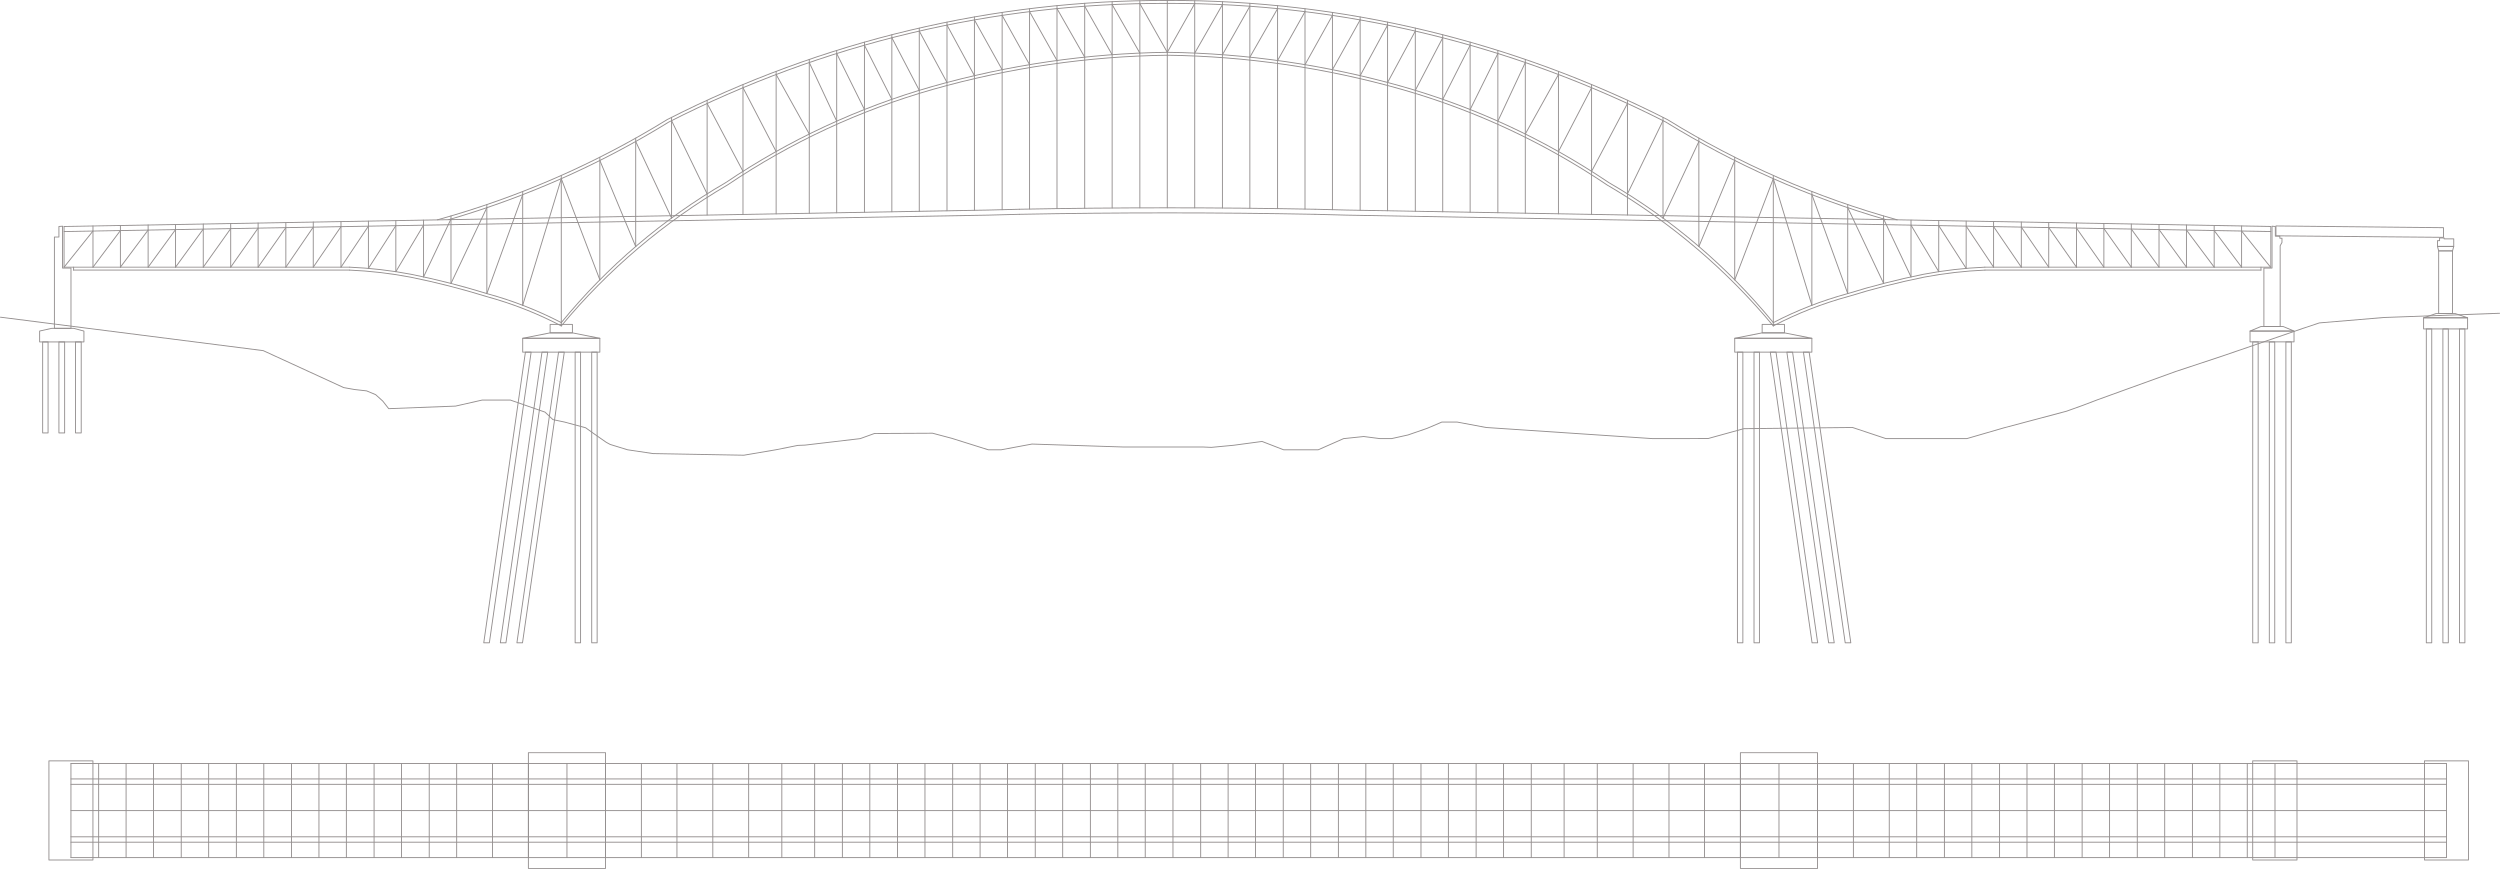
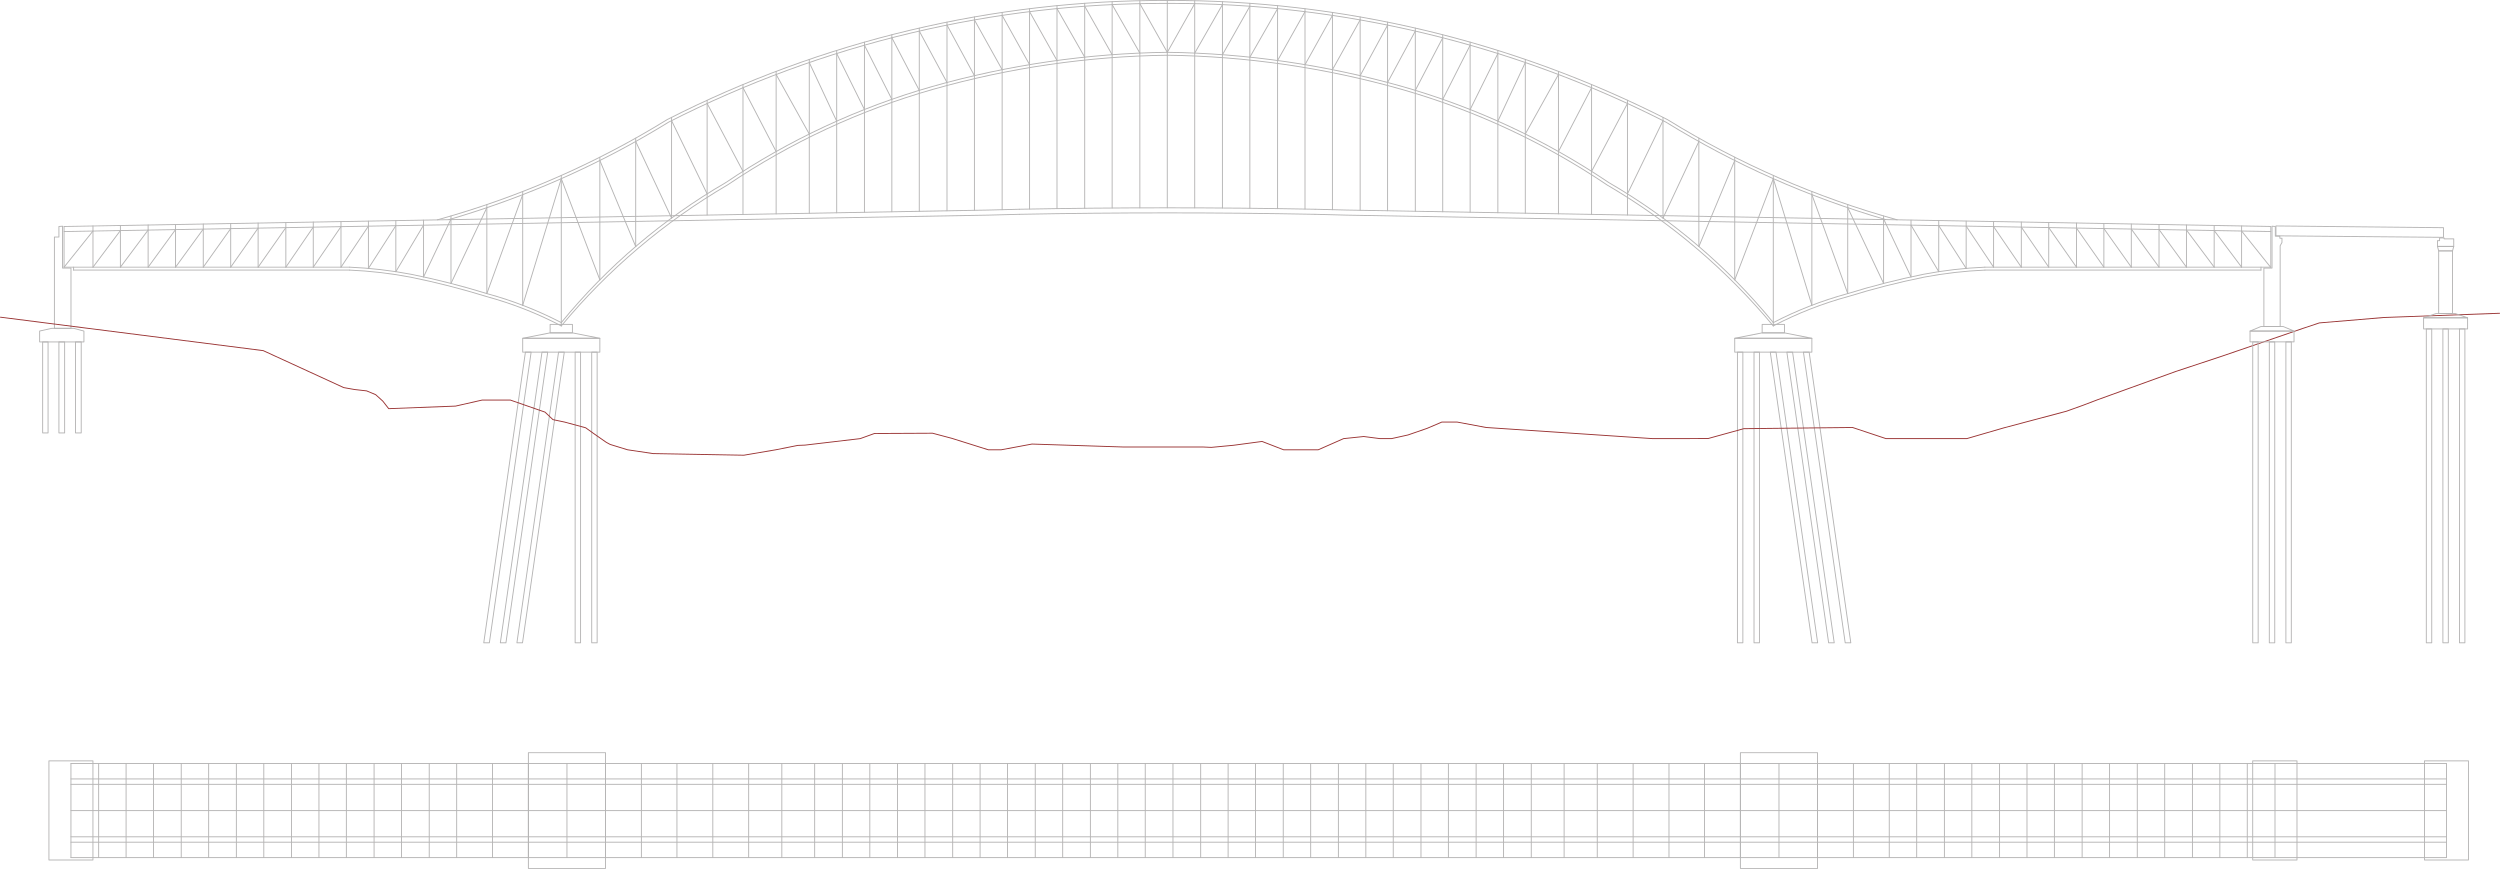
<svg xmlns="http://www.w3.org/2000/svg" version="1.1" id="_x30_" x="0px" y="0px" viewBox="0 0 1920.71 667.55" style="enable-background:new 0 0 1920.71 667.55;" xml:space="preserve">
  <style type="text/css">
- 	.st0{fill:none;stroke:#948F8F;stroke-width:0.709;stroke-linecap:round;stroke-linejoin:round;stroke-miterlimit:10;}
+ 	.st0{fill:none;stroke:#B5B4B4;stroke-width:0.709;stroke-linecap:round;stroke-linejoin:round;stroke-miterlimit:10;}
+ 	.st1{fill:none;stroke:#993333;stroke-width:0.709;stroke-linecap:round;stroke-linejoin:round;stroke-miterlimit:10;}
</style>
  <g id="LINE">
    <line class="st0" x1="49.21" y1="205.26" x2="268.65" y2="205.26" />
  </g>
  <g id="LINE_00000132080446602051834260000012560467980372593819_">
    <line class="st0" x1="56.54" y1="207.51" x2="268.65" y2="207.51" />
  </g>
  <g id="LINE_00000163761684196023570250000016931346347257166757_">
    <line class="st0" x1="1524.96" y1="205.26" x2="1744.63" y2="205.26" />
  </g>
  <g id="LINE_00000072244497580869927570000005708052490611904432_">
    <line class="st0" x1="49.21" y1="205.26" x2="49.21" y2="174" />
  </g>
  <g id="LINE_00000136407064645906527590000006046203080211414402_">
    <line class="st0" x1="1744.63" y1="205.26" x2="1744.63" y2="174" />
  </g>
  <g id="LWPOLYLINE">
    <path class="st0" d="M49.21,174l709.82-12.61c8.08-0.14,16.16-0.35,24.24-0.63" />
  </g>
  <g id="LWPOLYLINE_00000083780868509259170150000011042519783271753868_">
    <path class="st0" d="M49.27,177.89l709.82-12.61c8.1-0.14,16.2-0.36,24.3-0.64" />
  </g>
  <g id="LWPOLYLINE_00000101089080903656013900000015384563779225496744_">
    <path class="st0" d="M1744.63,174l-710.05-12.62c-8.08-0.14-16.16-0.35-24.24-0.63" />
  </g>
  <g id="LWPOLYLINE_00000114774268701776377280000016506625850318124426_">
    <path class="st0" d="M1744.63,177.9l-710.12-12.62c-8.1-0.14-16.21-0.36-24.3-0.64" />
  </g>
  <g id="ARC">
    <path class="st0" d="M1010.34,160.76c-75.68-1.47-151.39-1.47-227.07,0" />
  </g>
  <g id="ARC_00000172426551081961941290000003155066497726692493_">
    <path class="st0" d="M1010.27,164.65c-75.63-1.47-151.29-1.47-226.92,0" />
  </g>
  <g id="LWPOLYLINE_00000078024947759266705600000009322510254070836615_">
    <path class="st0" d="M336.03,168.89c62.22-17.2,121.68-43.14,176.61-77.05C631.61,31.26,763.3-0.1,896.8,0.36" />
  </g>
  <g id="LWPOLYLINE_00000026854710589793774810000004343535187198123673_">
    <path class="st0" d="M344.8,168.75c59.44-17.23,116.27-42.44,168.95-74.94C632.37,33.41,763.68,2.15,896.8,2.61" />
  </g>
  <g id="LWPOLYLINE_00000159452161486400431270000007988678156617205395_">
    <path class="st0" d="M1457.58,168.89c-62.22-17.2-121.68-43.14-176.61-77.05C1162,31.26,1030.31-0.1,896.8,0.36" />
  </g>
  <g id="LWPOLYLINE_00000044174387236130164550000011957640833581761668_">
    <path class="st0" d="M1448.81,168.75c-59.44-17.23-116.27-42.44-168.95-74.94c-118.63-60.4-249.94-91.66-383.05-91.2" />
  </g>
  <g id="LWPOLYLINE_00000127758839713409140340000018085175616488713386_">
    <path class="st0" d="M268.65,205.26c15.83,0.68,31.59,2.5,47.15,5.46c19.73,3.98,39.24,8.95,58.47,14.91   c19.72,5.36,38.82,12.81,56.95,22.23" />
  </g>
  <g id="LWPOLYLINE_00000115483680659232751700000001117044246644750238_">
    <path class="st0" d="M268.6,207.51c15.7,0.68,31.33,2.49,46.76,5.42c19.66,3.96,39.11,8.92,58.27,14.86   c19.96,5.42,39.27,13,57.58,22.6" />
  </g>
  <g id="LWPOLYLINE_00000049212232729884281240000013571355945160018056_">
    <path class="st0" d="M431.22,247.86c35.34-43.16,78.16-79.61,126.41-107.61c48.61-32.79,102.1-57.68,158.48-73.75   c58.81-16.68,119.57-25.52,180.69-26.31" />
  </g>
  <g id="LWPOLYLINE_00000034781972085568380600000014033178329120404157_">
    <path class="st0" d="M431.22,250.4c35.92-43.23,79.1-79.85,127.61-108.24c48.43-32.68,101.72-57.49,157.9-73.5   c58.62-16.62,119.18-25.44,180.11-26.23" />
  </g>
  <g id="LWPOLYLINE_00000068649953375845265260000012168405862103857084_">
    <path class="st0" d="M1362.39,247.86c-35.34-43.16-78.16-79.61-126.41-107.61c-48.61-32.79-102.1-57.68-158.48-73.75   c-58.81-16.68-119.57-25.52-180.69-26.31" />
  </g>
  <g id="LWPOLYLINE_00000175319458159464680820000015918479368099170473_">
    <path class="st0" d="M1362.39,250.4c-35.92-43.22-79.1-79.85-127.61-108.24c-48.43-32.68-101.72-57.49-157.9-73.5   c-58.62-16.62-119.18-25.44-180.11-26.23" />
  </g>
  <g id="LINE_00000043431523464111261440000016583597067364126129_">
    <line class="st0" x1="54.5" y1="586.63" x2="54.5" y2="658.87" />
  </g>
  <g id="LINE_00000023982201522214440460000011267423374792362131_">
    <line class="st0" x1="75.79" y1="586.63" x2="75.79" y2="658.87" />
  </g>
  <g id="LINE_00000160885298879804085270000010883246919925561512_">
    <line class="st0" x1="96.87" y1="586.63" x2="96.87" y2="658.87" />
  </g>
  <g id="LINE_00000058581238909757861390000007339016301645615006_">
    <line class="st0" x1="117.93" y1="586.63" x2="117.93" y2="658.87" />
  </g>
  <g id="LINE_00000151535182856624567820000000687702567642546324_">
    <line class="st0" x1="139.24" y1="586.63" x2="139.24" y2="658.87" />
  </g>
  <g id="LINE_00000158736858703983673310000017163501856535875463_">
    <line class="st0" x1="160.3" y1="586.63" x2="160.3" y2="658.87" />
  </g>
  <g id="LINE_00000127744104003324146130000001052841277852562316_">
    <line class="st0" x1="181.6" y1="586.63" x2="181.6" y2="658.87" />
  </g>
  <g id="LINE_00000118388431613765249560000005152312083009968815_">
    <line class="st0" x1="202.67" y1="586.63" x2="202.67" y2="658.87" />
  </g>
  <g id="LINE_00000093172865680112848590000016357311599582852537_">
    <line class="st0" x1="223.97" y1="586.63" x2="223.97" y2="658.87" />
  </g>
  <g id="LINE_00000034085734073542615790000002334193023146887830_">
    <line class="st0" x1="245.04" y1="586.63" x2="245.04" y2="658.87" />
  </g>
  <g id="LINE_00000018934401132560986200000010332983943945752194_">
    <line class="st0" x1="266.11" y1="586.63" x2="266.11" y2="658.87" />
  </g>
  <g id="LINE_00000011716365694958040470000018284166441818142360_">
    <line class="st0" x1="287.4" y1="586.63" x2="287.4" y2="658.87" />
  </g>
  <g id="LINE_00000174596696544511150630000010341983276160147081_">
    <line class="st0" x1="308.47" y1="586.63" x2="308.47" y2="658.87" />
  </g>
  <g id="LINE_00000111156211783473219420000006148991357142096039_">
    <line class="st0" x1="329.77" y1="586.63" x2="329.77" y2="658.87" />
  </g>
  <g id="LINE_00000079459144289838417630000010560391074201001382_">
    <line class="st0" x1="350.85" y1="586.63" x2="350.85" y2="658.87" />
  </g>
  <g id="LINE_00000073703770090756174830000017792476796753019313_">
    <line class="st0" x1="378.39" y1="586.63" x2="378.39" y2="658.87" />
  </g>
  <g id="LINE_00000103986332403767076810000009176848508875541385_">
    <line class="st0" x1="405.95" y1="586.63" x2="405.95" y2="658.87" />
  </g>
  <g id="LINE_00000128480801494135720890000018111332790487272887_">
    <line class="st0" x1="435.58" y1="586.63" x2="435.58" y2="658.87" />
  </g>
  <g id="LINE_00000072987533222679460430000005922804230119780788_">
    <line class="st0" x1="465.21" y1="586.63" x2="465.21" y2="658.87" />
  </g>
  <g id="LINE_00000036972622261917709430000015011359019708780957_">
    <line class="st0" x1="492.77" y1="586.63" x2="492.77" y2="658.87" />
  </g>
  <g id="LINE_00000041287885273401897010000001116916449699213184_">
    <line class="st0" x1="520.08" y1="586.63" x2="520.08" y2="658.87" />
  </g>
  <g id="LINE_00000004522330006222755570000015500301311855567779_">
    <line class="st0" x1="547.64" y1="586.63" x2="547.64" y2="658.87" />
  </g>
  <g id="LINE_00000166676568181017600530000004751588483672714395_">
    <line class="st0" x1="575.18" y1="586.63" x2="575.18" y2="658.87" />
  </g>
  <g id="LINE_00000151520383171910371800000011449572284286776225_">
    <line class="st0" x1="600.66" y1="586.63" x2="600.66" y2="658.87" />
  </g>
  <g id="LINE_00000009569196788107362700000009408359629664921531_">
    <line class="st0" x1="625.89" y1="586.63" x2="625.89" y2="658.87" />
  </g>
  <g id="LINE_00000047765869614391099870000005656954981030804409_">
    <line class="st0" x1="647.19" y1="586.63" x2="647.19" y2="658.87" />
  </g>
  <g id="LINE_00000173879448024173097880000009509054947118610353_">
    <line class="st0" x1="668.26" y1="586.63" x2="668.26" y2="658.87" />
  </g>
  <g id="LINE_00000168832094895105541960000000841815228650659207_">
    <line class="st0" x1="689.56" y1="586.63" x2="689.56" y2="658.87" />
  </g>
  <g id="LINE_00000099638302240508683280000006089207655501182126_">
    <line class="st0" x1="710.63" y1="586.63" x2="710.63" y2="658.87" />
  </g>
  <g id="LINE_00000090289846159721943380000005331343243806370470_">
    <line class="st0" x1="731.93" y1="586.63" x2="731.93" y2="658.87" />
  </g>
  <g id="LINE_00000094597815387843073030000002790647139019885478_">
    <line class="st0" x1="752.99" y1="586.63" x2="752.99" y2="658.87" />
  </g>
  <g id="LINE_00000052079866860796325380000002382473187190886801_">
    <line class="st0" x1="774.06" y1="586.63" x2="774.06" y2="658.87" />
  </g>
  <g id="LINE_00000026159671055115450790000001606196346266960046_">
    <line class="st0" x1="795.37" y1="586.63" x2="795.37" y2="658.87" />
  </g>
  <g id="LINE_00000109728014530526910020000017093515794368583306_">
    <line class="st0" x1="816.44" y1="586.63" x2="816.44" y2="658.87" />
  </g>
  <g id="LINE_00000036958087123448572350000011514732910285939587_">
    <line class="st0" x1="837.73" y1="586.63" x2="837.73" y2="658.87" />
  </g>
  <g id="LINE_00000036962587348352146440000009160433358455119502_">
    <line class="st0" x1="858.8" y1="586.63" x2="858.8" y2="658.87" />
  </g>
  <g id="LINE_00000021114927694516035140000002399368989985413808_">
    <line class="st0" x1="879.87" y1="586.63" x2="879.87" y2="658.87" />
  </g>
  <g id="LINE_00000021111834815132736460000017258831970283114667_">
    <line class="st0" x1="901.17" y1="586.63" x2="901.17" y2="658.87" />
  </g>
  <g id="LINE_00000129179531032002790950000000190575089975786143_">
    <line class="st0" x1="54.5" y1="586.63" x2="1879.58" y2="586.63" />
  </g>
  <g id="LINE_00000150089320303617663160000011001375583826472850_">
    <line class="st0" x1="54.5" y1="598.44" x2="1879.58" y2="598.44" />
  </g>
  <g id="LINE_00000143596759146287248910000000635139679174790327_">
    <line class="st0" x1="54.5" y1="602.6" x2="1879.58" y2="602.6" />
  </g>
  <g id="LINE_00000029046312288636921510000017662500341202765245_">
    <line class="st0" x1="54.5" y1="622.75" x2="1879.58" y2="622.75" />
  </g>
  <g id="LINE_00000160893872873812030440000006661163281270198410_">
    <line class="st0" x1="54.5" y1="658.87" x2="1879.58" y2="658.87" />
  </g>
  <g id="LINE_00000152252042898421048790000006850769537790976949_">
    <line class="st0" x1="54.5" y1="647.06" x2="1879.58" y2="647.06" />
  </g>
  <g id="LINE_00000066477654675945837130000004180955367422370475_">
    <line class="st0" x1="54.5" y1="642.89" x2="1879.58" y2="642.89" />
  </g>
  <g id="LINE_00000091715949285214917330000010414626813815239314_">
    <line class="st0" x1="1747.84" y1="586.63" x2="1747.84" y2="658.87" />
  </g>
  <g id="LINE_00000065763845157262988640000017806062893381518228_">
    <line class="st0" x1="1726.54" y1="586.63" x2="1726.54" y2="658.87" />
  </g>
  <g id="LINE_00000175321852066323268280000005457273337391640504_">
    <line class="st0" x1="1705.47" y1="586.63" x2="1705.47" y2="658.87" />
  </g>
  <g id="LINE_00000062896019210477739520000011319198574419996326_">
    <line class="st0" x1="1684.41" y1="586.63" x2="1684.41" y2="658.87" />
  </g>
  <g id="LINE_00000155143125862639234490000017414868324922064296_">
    <line class="st0" x1="1663.1" y1="586.63" x2="1663.1" y2="658.87" />
  </g>
  <g id="LINE_00000101097828322073027660000017230304499656793222_">
    <line class="st0" x1="1642.04" y1="586.63" x2="1642.04" y2="658.87" />
  </g>
  <g id="LINE_00000147215851645125718430000000467119595975341957_">
    <line class="st0" x1="1620.74" y1="586.63" x2="1620.74" y2="658.87" />
  </g>
  <g id="LINE_00000101085447068917964410000010832333211491122072_">
    <line class="st0" x1="1599.67" y1="586.63" x2="1599.67" y2="658.87" />
  </g>
  <g id="LINE_00000127735644608085208660000008545714151143007156_">
    <line class="st0" x1="1578.37" y1="586.63" x2="1578.37" y2="658.87" />
  </g>
  <g id="LINE_00000065795697258013790980000006882208041930043267_">
    <line class="st0" x1="1557.3" y1="586.63" x2="1557.3" y2="658.87" />
  </g>
  <g id="LINE_00000034071314413643989600000004420842173888599211_">
    <line class="st0" x1="1536.23" y1="586.63" x2="1536.23" y2="658.87" />
  </g>
  <g id="LINE_00000059992393318923143590000013990519531320294569_">
    <line class="st0" x1="1514.93" y1="586.63" x2="1514.93" y2="658.87" />
  </g>
  <g id="LINE_00000029739988595553512510000006416549042613661846_">
    <line class="st0" x1="1493.86" y1="586.63" x2="1493.86" y2="658.87" />
  </g>
  <g id="LINE_00000117653877805649273530000011178418952365296263_">
    <line class="st0" x1="1472.56" y1="586.63" x2="1472.56" y2="658.87" />
  </g>
  <g id="LINE_00000143599238279714289990000000838173337922426507_">
    <line class="st0" x1="1451.49" y1="586.63" x2="1451.49" y2="658.87" />
  </g>
  <g id="LINE_00000088109906930260720870000005928420830837303688_">
    <line class="st0" x1="1423.94" y1="586.63" x2="1423.94" y2="658.87" />
  </g>
  <g id="LINE_00000078737684899620182960000016902469936410489531_">
    <line class="st0" x1="1396.39" y1="586.63" x2="1396.39" y2="658.87" />
  </g>
  <g id="LINE_00000142177846951155415340000001164840937691640763_">
    <line class="st0" x1="1366.76" y1="586.63" x2="1366.76" y2="658.87" />
  </g>
  <g id="LINE_00000092455302511216734950000006777195964293111437_">
    <line class="st0" x1="1337.12" y1="586.63" x2="1337.12" y2="658.87" />
  </g>
  <g id="LINE_00000031174397763911145010000018266841001631225277_">
    <line class="st0" x1="1309.57" y1="586.63" x2="1309.57" y2="658.87" />
  </g>
  <g id="LINE_00000018234309044589100780000005677231058146116008_">
    <line class="st0" x1="1282.25" y1="586.63" x2="1282.25" y2="658.87" />
  </g>
  <g id="LINE_00000081607758053986992030000008569301281762111135_">
    <line class="st0" x1="1254.7" y1="586.63" x2="1254.7" y2="658.87" />
  </g>
  <g id="LINE_00000036246521719991043970000008006596150245351063_">
    <line class="st0" x1="1227.15" y1="586.63" x2="1227.15" y2="658.87" />
  </g>
  <g id="LINE_00000073719260564807193350000000377688061380896407_">
    <line class="st0" x1="1201.68" y1="586.63" x2="1201.68" y2="658.87" />
  </g>
  <g id="LINE_00000021828220374430925660000001099900998836343955_">
    <line class="st0" x1="1176.45" y1="586.63" x2="1176.45" y2="658.87" />
  </g>
  <g id="LINE_00000026853303719361826130000009190471567062612400_">
    <line class="st0" x1="1155.15" y1="586.63" x2="1155.15" y2="658.87" />
  </g>
  <g id="LINE_00000124152495216577082650000004649031449921192077_">
    <line class="st0" x1="1134.08" y1="586.63" x2="1134.08" y2="658.87" />
  </g>
  <g id="LINE_00000017512174675746846910000012779471970669198510_">
    <line class="st0" x1="1112.78" y1="586.63" x2="1112.78" y2="658.87" />
  </g>
  <g id="LINE_00000041977827556650749990000013505348367842663835_">
    <line class="st0" x1="1091.71" y1="586.63" x2="1091.71" y2="658.87" />
  </g>
  <g id="LINE_00000060751770182699384060000015296742070375352499_">
    <line class="st0" x1="1070.41" y1="586.63" x2="1070.41" y2="658.87" />
  </g>
  <g id="LINE_00000121253350744019169620000001609236954245682847_">
    <line class="st0" x1="1049.35" y1="586.63" x2="1049.35" y2="658.87" />
  </g>
  <g id="LINE_00000029761908425401835740000008112892148518522274_">
    <line class="st0" x1="1028.27" y1="586.63" x2="1028.27" y2="658.87" />
  </g>
  <g id="LINE_00000047771264234140264080000006275809108152232870_">
    <line class="st0" x1="1006.97" y1="586.63" x2="1006.97" y2="658.87" />
  </g>
  <g id="LINE_00000083059122296345343790000000615339095047360701_">
    <line class="st0" x1="985.9" y1="586.63" x2="985.9" y2="658.87" />
  </g>
  <g id="LINE_00000021819960528343855220000002261557079270942862_">
    <line class="st0" x1="964.6" y1="586.63" x2="964.6" y2="658.87" />
  </g>
  <g id="LINE_00000082328104769571328350000005050640221940991923_">
    <line class="st0" x1="943.54" y1="586.63" x2="943.54" y2="658.87" />
  </g>
  <g id="LINE_00000168826507209726003890000002663927880753479562_">
    <line class="st0" x1="922.46" y1="586.63" x2="922.46" y2="658.87" />
  </g>
  <g id="LINE_00000049182230939302366670000000283018801784179847_">
    <line class="st0" x1="1879.58" y1="658.87" x2="1879.58" y2="586.63" />
  </g>
  <g id="LWPOLYLINE_00000144306279304040580130000005362806014300918171_">
    <path class="st0" d="M1524.96,205.26c-15.83,0.68-31.59,2.5-47.15,5.46c-19.73,3.98-39.24,8.95-58.47,14.91   c-19.72,5.36-38.82,12.81-56.95,22.23" />
  </g>
  <g id="LWPOLYLINE_00000183934678151500928710000012250106686970565524_">
    <path class="st0" d="M1525.01,207.51c-15.7,0.68-31.33,2.49-46.76,5.42c-19.66,3.96-39.11,8.92-58.27,14.86   c-19.96,5.42-39.27,13-57.58,22.6" />
  </g>
  <g id="LINE_00000090279614425724523300000008475969422265072303_">
    <line class="st0" x1="71.43" y1="173.61" x2="71.43" y2="205.26" />
  </g>
  <g id="LINE_00000034782753480346410820000002748403560771740035_">
    <line class="st0" x1="92.5" y1="173.23" x2="92.5" y2="205.26" />
  </g>
  <g id="LINE_00000181797643319568635570000009943277719884935561_">
    <line class="st0" x1="113.8" y1="172.85" x2="113.8" y2="205.26" />
  </g>
  <g id="LINE_00000108286487503607460340000001361426123623716004_">
    <line class="st0" x1="134.87" y1="172.48" x2="134.87" y2="205.26" />
  </g>
  <g id="LINE_00000022557104284288048150000000624888976679879820_">
    <line class="st0" x1="156.16" y1="172.1" x2="156.16" y2="205.26" />
  </g>
  <g id="LINE_00000155831977588429056360000010274724447178429857_">
    <line class="st0" x1="177.24" y1="171.73" x2="177.24" y2="205.26" />
  </g>
  <g id="LINE_00000143591313224486111140000015180589830331221635_">
    <line class="st0" x1="198.3" y1="171.35" x2="198.3" y2="205.26" />
  </g>
  <g id="LINE_00000048476768646150348520000000363629671213397657_">
    <line class="st0" x1="219.61" y1="170.97" x2="219.61" y2="205.26" />
  </g>
  <g id="LINE_00000098194427379487659900000004368657989506096777_">
    <line class="st0" x1="240.67" y1="170.6" x2="240.67" y2="205.26" />
  </g>
  <g id="LINE_00000052826779073525125640000017181505058753278103_">
    <line class="st0" x1="261.97" y1="170.22" x2="261.97" y2="205.26" />
  </g>
  <g id="LINE_00000087400445967776371670000015469535517711039639_">
    <line class="st0" x1="283.04" y1="169.85" x2="283.04" y2="206.2" />
  </g>
  <g id="LINE_00000054970576059891186370000003606561468597945219_">
    <line class="st0" x1="304.11" y1="169.47" x2="304.11" y2="208.72" />
  </g>
  <g id="LINE_00000066502099852948028970000000072377222576151681_">
    <line class="st0" x1="325.41" y1="169.09" x2="325.41" y2="212.75" />
  </g>
  <g id="LINE_00000109013560487863079310000015118950761995366795_">
    <line class="st0" x1="346.48" y1="165.91" x2="346.48" y2="217.76" />
  </g>
  <g id="LINE_00000075145870440660448500000008483517632460777899_">
    <line class="st0" x1="374.03" y1="157.18" x2="374.03" y2="225.56" />
  </g>
  <g id="LINE_00000181048956043714004640000001830871572641217457_">
    <line class="st0" x1="401.58" y1="147.14" x2="401.58" y2="234.54" />
  </g>
  <g id="LINE_00000056389392147075982120000000083748124619431313_">
    <line class="st0" x1="431.22" y1="134.8" x2="431.22" y2="250.4" />
  </g>
  <g id="LINE_00000018233587461168185320000009682251225717104781_">
    <line class="st0" x1="460.85" y1="120.78" x2="460.85" y2="214.99" />
  </g>
  <g id="LINE_00000172436525779926047300000009452139756240748207_">
    <line class="st0" x1="488.4" y1="106.13" x2="488.4" y2="189.38" />
  </g>
  <g id="LINE_00000065760073823713593260000012376408445241465226_">
    <line class="st0" x1="515.95" y1="90.17" x2="515.95" y2="167.52" />
  </g>
  <g id="LINE_00000103984361687348229110000002183382497621887386_">
    <line class="st0" x1="543.27" y1="77.02" x2="543.27" y2="165.22" />
  </g>
  <g id="LINE_00000177443761900894997450000008229269037324154248_">
    <line class="st0" x1="570.82" y1="64.96" x2="570.82" y2="164.73" />
  </g>
  <g id="LINE_00000001621934478427468380000016609521886821727906_">
    <line class="st0" x1="596.29" y1="54.83" x2="596.29" y2="164.28" />
  </g>
  <g id="LINE_00000014613616483853832160000004897940737683653563_">
    <line class="st0" x1="621.75" y1="45.65" x2="621.75" y2="163.83" />
  </g>
  <g id="LINE_00000129186683600771668080000010382312157512919486_">
    <line class="st0" x1="642.82" y1="38.75" x2="642.82" y2="163.45" />
  </g>
  <g id="LINE_00000063605395224779805410000002309375102907911042_">
    <line class="st0" x1="664.13" y1="32.38" x2="664.13" y2="163.07" />
  </g>
  <g id="LINE_00000158733643794918635370000007998839887569458340_">
    <line class="st0" x1="685.19" y1="26.69" x2="685.19" y2="162.7" />
  </g>
  <g id="LINE_00000084510148168441563290000004413510658510768312_">
    <line class="st0" x1="706.26" y1="21.58" x2="706.26" y2="162.33" />
  </g>
  <g id="LINE_00000124148525231077771570000005901226645351075973_">
    <line class="st0" x1="727.56" y1="16.98" x2="727.56" y2="161.95" />
  </g>
  <g id="LINE_00000100378711249619586370000002852535537212793017_">
    <line class="st0" x1="748.63" y1="13.01" x2="748.63" y2="161.57" />
  </g>
  <g id="LINE_00000090262506063055911560000000027852584878495417_">
    <line class="st0" x1="769.93" y1="9.55" x2="769.93" y2="161.15" />
  </g>
  <g id="LINE_00000127034809743657710440000008999521631265026435_">
    <line class="st0" x1="791" y1="6.68" x2="791" y2="160.61" />
  </g>
  <g id="LINE_00000046336180174809520060000002065048902422359995_">
    <line class="st0" x1="812.07" y1="4.35" x2="812.07" y2="160.27" />
  </g>
  <g id="LINE_00000010307768061775627910000001101560950078658696_">
    <line class="st0" x1="833.36" y1="2.54" x2="833.36" y2="159.99" />
  </g>
  <g id="LINE_00000167358246987499349750000004199137253920681919_">
    <line class="st0" x1="854.44" y1="1.28" x2="854.44" y2="159.8" />
  </g>
  <g id="LINE_00000132786547499972615770000014094414103538291087_">
    <line class="st0" x1="875.73" y1="0.55" x2="875.73" y2="159.69" />
  </g>
  <g id="LINE_00000124159453540770559740000014385096404868278159_">
    <line class="st0" x1="896.8" y1="0.36" x2="896.8" y2="159.65" />
  </g>
  <g id="LINE_00000013156520503165627980000012248473143091580046_">
    <line class="st0" x1="1722.18" y1="173.61" x2="1722.18" y2="205.26" />
  </g>
  <g id="LINE_00000075859735834331039090000006746678645201736090_">
    <line class="st0" x1="1701.11" y1="173.23" x2="1701.11" y2="205.26" />
  </g>
  <g id="LINE_00000075855925549903473510000012346958048509570705_">
    <line class="st0" x1="1679.81" y1="172.85" x2="1679.81" y2="205.26" />
  </g>
  <g id="LINE_00000182506572303623763890000001033428067478082191_">
    <line class="st0" x1="1658.74" y1="172.48" x2="1658.74" y2="205.26" />
  </g>
  <g id="LINE_00000079454808201521272800000000921144063856895360_">
    <line class="st0" x1="1637.44" y1="172.1" x2="1637.44" y2="205.26" />
  </g>
  <g id="LINE_00000026123612033885557020000015118825164331242625_">
    <line class="st0" x1="1616.37" y1="171.73" x2="1616.37" y2="205.26" />
  </g>
  <g id="LINE_00000035505489757001453510000001701801031510156160_">
    <line class="st0" x1="1595.31" y1="171.35" x2="1595.31" y2="205.26" />
  </g>
  <g id="LINE_00000008133092482000214070000005227868038591760287_">
    <line class="st0" x1="1574" y1="170.97" x2="1574" y2="205.26" />
  </g>
  <g id="LINE_00000136390011922183989440000008480781738197051823_">
    <line class="st0" x1="1552.94" y1="170.6" x2="1552.94" y2="205.26" />
  </g>
  <g id="LINE_00000154395323824925209880000006066528274592762047_">
    <line class="st0" x1="1531.64" y1="170.22" x2="1531.64" y2="205.26" />
  </g>
  <g id="LINE_00000137103984197243673990000010588329740444365199_">
    <line class="st0" x1="1510.57" y1="169.85" x2="1510.57" y2="206.2" />
  </g>
  <g id="LINE_00000010300136760371563700000017876431468812691083_">
    <line class="st0" x1="1489.5" y1="169.47" x2="1489.5" y2="208.72" />
  </g>
  <g id="LINE_00000161593751532430867490000005478389776139003298_">
    <line class="st0" x1="1468.2" y1="169.09" x2="1468.2" y2="212.75" />
  </g>
  <g id="LINE_00000046325816029867558580000003768101704602292879_">
    <line class="st0" x1="1447.13" y1="165.91" x2="1447.13" y2="217.76" />
  </g>
  <g id="LINE_00000147211340808577838080000006625637056293721988_">
    <line class="st0" x1="1419.58" y1="157.18" x2="1419.58" y2="225.56" />
  </g>
  <g id="LINE_00000104679510465577565120000003244891437076883099_">
    <line class="st0" x1="1392.03" y1="147.14" x2="1392.03" y2="234.54" />
  </g>
  <g id="LINE_00000161632625476508525800000007919818019794763149_">
    <line class="st0" x1="1362.39" y1="134.8" x2="1362.39" y2="250.4" />
  </g>
  <g id="LINE_00000052083294047732866360000007627700790822887816_">
    <line class="st0" x1="1332.76" y1="120.78" x2="1332.76" y2="214.99" />
  </g>
  <g id="LINE_00000127012965045067340690000016453139673588456379_">
    <line class="st0" x1="1305.21" y1="106.13" x2="1305.21" y2="189.38" />
  </g>
  <g id="LINE_00000147189320068121856470000007601021258828298920_">
    <line class="st0" x1="1277.66" y1="90.17" x2="1277.66" y2="167.52" />
  </g>
  <g id="LINE_00000049211919887169422580000016634781650826974133_">
    <line class="st0" x1="1250.34" y1="77.02" x2="1250.34" y2="165.22" />
  </g>
  <g id="LINE_00000150803134792362696290000012038589519618267567_">
    <line class="st0" x1="1222.78" y1="64.96" x2="1222.78" y2="164.73" />
  </g>
  <g id="LINE_00000004508171361643715640000001480781429534697405_">
    <line class="st0" x1="1197.32" y1="54.83" x2="1197.32" y2="164.28" />
  </g>
  <g id="LINE_00000098913314998143497170000001779481332263518599_">
    <line class="st0" x1="1171.86" y1="45.65" x2="1171.86" y2="163.83" />
  </g>
  <g id="LINE_00000121995818724200348500000008572681438224262065_">
    <line class="st0" x1="1150.78" y1="38.75" x2="1150.78" y2="163.45" />
  </g>
  <g id="LINE_00000070805022367386704430000003858637215129797005_">
    <line class="st0" x1="1129.48" y1="32.38" x2="1129.48" y2="163.07" />
  </g>
  <g id="LINE_00000090261308125311754400000015397391154518093194_">
    <line class="st0" x1="1108.42" y1="26.69" x2="1108.42" y2="162.7" />
  </g>
  <g id="LINE_00000033364784111007766240000014164830655705528453_">
    <line class="st0" x1="1087.35" y1="21.58" x2="1087.35" y2="162.33" />
  </g>
  <g id="LINE_00000171688780828098121050000003237093580192467588_">
    <line class="st0" x1="1066.05" y1="16.98" x2="1066.05" y2="161.95" />
  </g>
  <g id="LINE_00000110430611456984828930000006275197822930352258_">
    <line class="st0" x1="1044.98" y1="13.01" x2="1044.98" y2="161.57" />
  </g>
  <g id="LINE_00000026871365882920109780000015691592700472929697_">
    <line class="st0" x1="1023.68" y1="9.55" x2="1023.68" y2="161.15" />
  </g>
  <g id="LINE_00000038402251311318615330000010103834148742069427_">
    <line class="st0" x1="1002.61" y1="6.68" x2="1002.61" y2="160.61" />
  </g>
  <g id="LINE_00000002368809278342432610000015921095649977202868_">
    <line class="st0" x1="981.54" y1="4.35" x2="981.54" y2="160.27" />
  </g>
  <g id="LINE_00000109009233761072243100000008939101781690227630_">
    <line class="st0" x1="960.24" y1="2.54" x2="960.24" y2="159.99" />
  </g>
  <g id="LINE_00000089556630337230300570000004756914075880517012_">
    <line class="st0" x1="939.17" y1="1.28" x2="939.17" y2="159.8" />
  </g>
  <g id="LINE_00000056413323171424917300000017984821547442297762_">
    <line class="st0" x1="917.88" y1="0.55" x2="917.88" y2="159.69" />
  </g>
  <g id="LINE_00000117650761867571434110000003304537965523249850_">
    <line class="st0" x1="71.43" y1="177.5" x2="49.21" y2="205.26" />
  </g>
  <g id="LINE_00000000203610331615726230000017181750486224468892_">
    <line class="st0" x1="92.5" y1="177.13" x2="71.43" y2="205.26" />
  </g>
  <g id="LINE_00000126321021623055620700000004679786603850355128_">
    <line class="st0" x1="113.8" y1="176.75" x2="92.5" y2="205.26" />
  </g>
  <g id="LINE_00000076571613733961352890000003881381519502006157_">
    <line class="st0" x1="134.87" y1="176.37" x2="113.8" y2="205.26" />
  </g>
  <g id="LINE_00000086685019963521257420000006084413889693649086_">
    <line class="st0" x1="156.16" y1="175.99" x2="134.87" y2="205.26" />
  </g>
  <g id="LINE_00000067935571050486673270000005950152040552241541_">
    <line class="st0" x1="177.24" y1="175.62" x2="156.16" y2="205.26" />
  </g>
  <g id="LINE_00000078020681022943021770000016071917546485324695_">
    <line class="st0" x1="198.3" y1="175.25" x2="177.24" y2="205.26" />
  </g>
  <g id="LINE_00000084530253932371686720000008113232996687814824_">
    <line class="st0" x1="219.61" y1="174.87" x2="198.3" y2="205.26" />
  </g>
  <g id="LINE_00000072254228857502713540000000822682884033110190_">
    <line class="st0" x1="240.67" y1="174.49" x2="219.61" y2="205.26" />
  </g>
  <g id="LINE_00000071533299024823437010000007923685415180676236_">
    <line class="st0" x1="261.97" y1="174.12" x2="240.67" y2="205.26" />
  </g>
  <g id="LWPOLYLINE_00000033355215733520687770000016206640820223836549_">
    <rect x="32.77" y="262.68" class="st0" width="4.16" height="69.93" />
  </g>
  <g id="LWPOLYLINE_00000143595217462739779840000006040890364337353610_">
    <rect x="45.26" y="262.68" class="st0" width="4.4" height="69.93" />
  </g>
  <g id="LWPOLYLINE_00000080898964469238821510000000052722640108693637_">
    <rect x="58" y="262.68" class="st0" width="4.4" height="69.93" />
  </g>
  <g id="LWPOLYLINE_00000078742171290180518260000015418241041839257217_">
    <polyline class="st0" points="30.45,254.34 39.71,252.26 56.61,252.26 64.48,254.34 64.48,262.68 30.45,262.68 30.45,254.34  " />
  </g>
  <g id="LWPOLYLINE_00000122706384677997921960000010047314061658051995_">
    <polyline class="st0" points="41.8,182.11 41.8,252.26 54.53,252.26 54.53,205.96 48.05,205.96 48.05,173.78 45.26,174    45.26,182.11 41.8,182.11  " />
  </g>
  <g id="LINE_00000038377486340954114020000008316740467395549866_">
    <line class="st0" x1="56.54" y1="207.51" x2="56.54" y2="205.26" />
  </g>
  <g id="LINE_00000069396938207269447560000006362176942521477798_">
    <line class="st0" x1="1737.07" y1="207.51" x2="1524.96" y2="207.51" />
  </g>
  <g id="LINE_00000040538559176778748820000005874816433392807812_">
    <line class="st0" x1="1737.07" y1="207.51" x2="1737.07" y2="205.26" />
  </g>
  <g id="LWPOLYLINE_00000168839726386809176290000017713027665275595921_">
    <rect x="422.65" y="249.25" class="st0" width="17.13" height="6.48" />
  </g>
  <g id="LWPOLYLINE_00000074416551796643468850000017945043441916354743_">
    <polyline class="st0" points="401.58,259.9 422.65,255.73 439.78,255.73 460.85,259.9 401.58,259.9  " />
  </g>
  <g id="LWPOLYLINE_00000029011283299906161600000006813481573000393607_">
    <rect x="401.58" y="259.9" class="st0" width="59.27" height="10.65" />
  </g>
  <g id="LWPOLYLINE_00000117634798735910808860000016817860924005031581_">
    <polyline class="st0" points="403.66,270.55 371.66,493.87 375.96,493.87 408.06,270.55 403.66,270.55  " />
  </g>
  <g id="LWPOLYLINE_00000094577623810826888860000013358275231180461735_">
    <polyline class="st0" points="416.4,270.55 384.4,493.87 388.7,493.87 420.8,270.55 416.4,270.55  " />
  </g>
  <g id="LWPOLYLINE_00000166659490524714917340000010745677801370712250_">
    <polyline class="st0" points="429.13,270.55 397.13,493.87 401.43,493.87 433.53,270.55 429.13,270.55  " />
  </g>
  <g id="LWPOLYLINE_00000127758025154453255950000003526593446613376141_">
    <rect x="441.87" y="270.55" class="st0" width="4.17" height="223.32" />
  </g>
  <g id="LWPOLYLINE_00000101797509325850140800000000355763094651979959_">
    <rect x="454.6" y="270.55" class="st0" width="4.17" height="223.32" />
  </g>
  <g id="LWPOLYLINE_00000132794039769086653660000012399742778343269305_">
    <rect x="1353.83" y="249.25" class="st0" width="17.13" height="6.48" />
  </g>
  <g id="LWPOLYLINE_00000174567135377137414210000004948547671847843462_">
    <polyline class="st0" points="1392.03,259.9 1370.96,255.73 1353.83,255.73 1332.76,259.9 1392.03,259.9  " />
  </g>
  <g id="LWPOLYLINE_00000145016779374348126020000007598615533894036626_">
    <rect x="1332.76" y="259.9" class="st0" width="59.27" height="10.65" />
  </g>
  <g id="LWPOLYLINE_00000044870183504155435860000006718589090430002354_">
    <polyline class="st0" points="1389.94,270.55 1421.95,493.87 1417.64,493.87 1385.55,270.55 1389.94,270.55  " />
  </g>
  <g id="LWPOLYLINE_00000057130565380834100610000015097571759536970649_">
    <polyline class="st0" points="1377.21,270.55 1409.21,493.87 1404.91,493.87 1372.81,270.55 1377.21,270.55  " />
  </g>
  <g id="LWPOLYLINE_00000097491366048845992390000001674265868785331872_">
    <polyline class="st0" points="1364.48,270.55 1396.48,493.87 1392.18,493.87 1360.08,270.55 1364.48,270.55  " />
  </g>
  <g id="LWPOLYLINE_00000055682522441207440370000014088800831819226521_">
    <rect x="1347.58" y="270.55" class="st0" width="4.17" height="223.32" />
  </g>
  <g id="LWPOLYLINE_00000035507339520840759870000011534520920632441020_">
    <rect x="1334.84" y="270.55" class="st0" width="4.17" height="223.32" />
  </g>
  <g id="LWPOLYLINE_00000048470942430974336300000010650797931067865986_">
-     <polyline class="st0" points="0.35,243.69 202.24,269.39 264.05,297.78 272.39,299.26 281.67,300.31 288.6,303.2 294.09,308.16    298.63,313.97 349.98,312 370.44,307.36 392.09,307.36 418.72,316.62 424.82,322.39 433.77,324.27 449.97,328.66 455.76,332.83    465.71,339.78 468.77,341.45 482.15,345.56 501.77,348.48 571.51,349.73 596.05,345.56 612.98,342.19 618.51,341.97 660.88,336.99    671.77,333.06 716.45,332.83 731.27,336.76 759.28,345.56 769.23,345.56 792.85,341.16 857.67,343.25 863.6,343.44 924.67,343.44    930.61,343.71 947.74,342.09 954.69,341.16 969.63,339.16 986.17,345.56 1012.79,345.56 1032.24,336.99 1047.75,335.37    1060.26,336.99 1069.05,336.99 1081.72,334.18 1096.37,329.12 1107.72,324.27 1119.52,324.27 1141.75,328.43 1269.78,336.99    1312.27,336.93 1339.7,329.35 1423.28,328.43 1448.98,336.99 1511.03,336.99 1539.73,328.66 1587.66,315.93 1600.28,311.4    1611.5,307.13 1671.66,285.37 1707.35,273.56 1769.4,252.26 1781.91,248.09 1831.45,243.93 1920.35,240.68  " />
+     <polyline class="st1" points="0.35,243.69 202.24,269.39 264.05,297.78 272.39,299.26 281.67,300.31 288.6,303.2 294.09,308.16    298.63,313.97 349.98,312 370.44,307.36 392.09,307.36 418.72,316.62 424.82,322.39 433.77,324.27 449.97,328.66 455.76,332.83    465.71,339.78 468.77,341.45 482.15,345.56 501.77,348.48 571.51,349.73 596.05,345.56 612.98,342.19 618.51,341.97 660.88,336.99    671.77,333.06 716.45,332.83 731.27,336.76 759.28,345.56 769.23,345.56 792.85,341.16 857.67,343.25 863.6,343.44 924.67,343.44    930.61,343.71 947.74,342.09 954.69,341.16 969.63,339.16 986.17,345.56 1012.79,345.56 1032.24,336.99 1047.75,335.37    1060.26,336.99 1069.05,336.99 1081.72,334.18 1096.37,329.12 1107.72,324.27 1119.52,324.27 1141.75,328.43 1269.78,336.99    1312.27,336.93 1339.7,329.35 1423.28,328.43 1448.98,336.99 1511.03,336.99 1539.73,328.66 1587.66,315.93 1600.28,311.4    1611.5,307.13 1671.66,285.37 1707.35,273.56 1769.4,252.26 1781.91,248.09 1831.45,243.93 1920.35,240.68  " />
  </g>
  <g id="LWPOLYLINE_00000048486160151241599180000000095658438485779865_">
    <polyline class="st0" points="1745.56,173.78 1748.1,174 1748.1,181.41 1751.58,181.41 1751.58,183.03 1753.2,183.03    1753.2,186.27 1751.81,188.82 1751.81,250.87 1739.31,250.87 1739.31,205.96 1745.56,205.96 1745.56,173.78  " />
  </g>
  <g id="LWPOLYLINE_00000139263302168764262780000016814443690819678119_">
    <polygon class="st0" points="1754.13,250.87 1736.99,250.87 1728.66,254.34 1762.46,254.34  " />
  </g>
  <g id="LWPOLYLINE_00000126315536019830515770000011836963229874758530_">
    <rect x="1728.66" y="254.34" class="st0" width="33.8" height="8.33" />
  </g>
  <g id="LWPOLYLINE_00000175280126349748147890000000265621765613953722_">
    <rect x="1730.74" y="262.68" class="st0" width="4.17" height="231.2" />
  </g>
  <g id="LWPOLYLINE_00000171693998843181037000000000813632778038181788_">
    <rect x="1743.48" y="262.68" class="st0" width="4.17" height="231.2" />
  </g>
  <g id="LWPOLYLINE_00000042702053965825228970000008283988376519405470_">
    <rect x="1756.21" y="262.68" class="st0" width="4.17" height="231.2" />
  </g>
  <g id="LWPOLYLINE_00000054979145678513349420000000846225925995188902_">
    <polyline class="st0" points="1748.57,181.18 1877.29,182.34 1877.29,174.93 1748.57,173.59 1748.57,181.18  " />
  </g>
  <g id="LWPOLYLINE_00000071551797202605998100000013168419511881465508_">
    <polyline class="st0" points="1874.29,182.81 1877.76,182.81 1877.76,183.5 1885.17,183.5 1885.17,189.29 1872.67,189.29    1872.67,184.88 1874.29,184.88 1874.29,182.81  " />
  </g>
  <g id="LWPOLYLINE_00000065063939926549034370000006387992223582164367_">
    <polyline class="st0" points="1872.67,189.29 1873.59,192.76 1884.24,192.76 1885.17,189.29 1872.67,189.29  " />
  </g>
  <g id="LWPOLYLINE_00000047019932885103549220000014503190693118524558_">
    <rect x="1873.59" y="192.76" class="st0" width="10.65" height="48.15" />
  </g>
  <g id="LWPOLYLINE_00000033366857085847941760000014370541603003481475_">
    <polyline class="st0" points="1871.51,240.91 1886.32,240.91 1895.82,244.15 1862.01,244.15 1871.51,240.91  " />
  </g>
  <g id="LWPOLYLINE_00000015350323357820750480000015254005753332483005_">
    <rect x="1862.01" y="244.15" class="st0" width="33.8" height="8.57" />
  </g>
  <g id="LWPOLYLINE_00000080171515734527909660000008522473915515515287_">
    <rect x="1864.1" y="252.72" class="st0" width="4.17" height="241.15" />
  </g>
  <g id="LWPOLYLINE_00000155864720998109688260000008271650027240220041_">
    <rect x="1876.83" y="252.72" class="st0" width="4.17" height="241.15" />
  </g>
  <g id="LWPOLYLINE_00000101826116630028458000000014121074616531844796_">
    <rect x="1889.57" y="252.72" class="st0" width="4.17" height="241.15" />
  </g>
  <g id="LWPOLYLINE_00000132775089265511486680000012971913382944059011_">
    <rect x="37.59" y="584.55" class="st0" width="33.81" height="76.17" />
  </g>
  <g id="LWPOLYLINE_00000180355248292021917500000005261736614927556539_">
    <rect x="405.95" y="578.29" class="st0" width="59.27" height="88.91" />
  </g>
  <g id="LWPOLYLINE_00000181048072196201907800000003520829181384365979_">
    <rect x="1337.12" y="578.29" class="st0" width="59.27" height="88.91" />
  </g>
  <g id="LWPOLYLINE_00000076593390287773712290000014577512208080477594_">
    <rect x="1730.71" y="584.55" class="st0" width="34.03" height="76.17" />
  </g>
  <g id="LWPOLYLINE_00000101797634780164261670000008821747649402208943_">
    <rect x="1862.67" y="584.55" class="st0" width="33.8" height="76.17" />
  </g>
  <g id="LINE_00000025416650215783602190000014002194034357899965_">
    <line class="st0" x1="283.04" y1="173.74" x2="261.97" y2="205.26" />
  </g>
  <g id="LINE_00000078762901868019915250000012358870149472464574_">
    <line class="st0" x1="304.11" y1="173.37" x2="283.04" y2="206.2" />
  </g>
  <g id="LINE_00000039846771289250947530000008195677179080515969_">
    <line class="st0" x1="325.41" y1="172.99" x2="304.11" y2="208.72" />
  </g>
  <g id="LINE_00000042734804552759820660000012822758717248948116_">
    <line class="st0" x1="346.48" y1="168.26" x2="325.41" y2="212.75" />
  </g>
  <g id="LINE_00000176746640122670910220000001085737914077955983_">
    <line class="st0" x1="374.03" y1="159.56" x2="346.48" y2="217.76" />
  </g>
  <g id="LINE_00000018946115876307556610000001694989440559485103_">
    <line class="st0" x1="401.58" y1="149.56" x2="374.03" y2="225.56" />
  </g>
  <g id="LINE_00000152247751332131402610000008161879666689250182_">
    <line class="st0" x1="431.22" y1="137.27" x2="401.58" y2="234.54" />
  </g>
  <g id="LINE_00000052797883499023731350000005594168503402859705_">
    <line class="st0" x1="431.22" y1="137.27" x2="460.85" y2="214.99" />
  </g>
  <g id="LINE_00000102536792154584374350000003047557154261562813_">
    <line class="st0" x1="460.85" y1="123.3" x2="488.4" y2="189.38" />
  </g>
  <g id="LINE_00000120519093762861884440000002082122842836908673_">
    <line class="st0" x1="488.4" y1="108.71" x2="515.95" y2="167.52" />
  </g>
  <g id="LINE_00000170268644356719892940000013296239254207953078_">
    <line class="st0" x1="515.95" y1="92.69" x2="543.27" y2="148.93" />
  </g>
  <g id="LINE_00000117659007435295608550000010742063015898252933_">
    <line class="st0" x1="543.27" y1="79.49" x2="570.82" y2="131.62" />
  </g>
  <g id="LINE_00000111904370583891563160000001451891224413616036_">
    <line class="st0" x1="570.82" y1="67.39" x2="596.29" y2="116.41" />
  </g>
  <g id="LINE_00000060750964875263690730000013608918799170178223_">
    <line class="st0" x1="596.29" y1="57.24" x2="621.75" y2="102.96" />
  </g>
  <g id="LINE_00000043432631596794573430000006670886810738865797_">
    <line class="st0" x1="621.75" y1="48.03" x2="642.82" y2="93.07" />
  </g>
  <g id="LINE_00000069364488282087969600000001632989746621667215_">
    <line class="st0" x1="642.82" y1="41.11" x2="664.13" y2="84.13" />
  </g>
  <g id="LINE_00000134242194727317845630000010568745659052676007_">
    <line class="st0" x1="664.13" y1="34.72" x2="685.19" y2="76.3" />
  </g>
  <g id="LINE_00000057135815105403059480000013950916806156550785_">
    <line class="st0" x1="685.19" y1="29.01" x2="706.26" y2="69.41" />
  </g>
  <g id="LINE_00000158031120507056851290000001949720077725572753_">
    <line class="st0" x1="706.26" y1="23.88" x2="727.56" y2="63.36" />
  </g>
  <g id="LINE_00000044881437344423373850000010585125056577927332_">
    <line class="st0" x1="727.56" y1="19.28" x2="748.63" y2="58.12" />
  </g>
  <g id="LINE_00000023998821783419527150000009415310843712414126_">
    <line class="st0" x1="748.63" y1="15.29" x2="769.93" y2="53.53" />
  </g>
  <g id="LINE_00000065769527674295456260000017136886637403117988_">
    <line class="st0" x1="769.93" y1="11.83" x2="791" y2="49.67" />
  </g>
  <g id="LINE_00000134237002957990574540000004576281197835052208_">
    <line class="st0" x1="791" y1="8.95" x2="812.07" y2="46.47" />
  </g>
  <g id="LINE_00000007394137196831088750000012985882959373907335_">
    <line class="st0" x1="812.07" y1="6.61" x2="833.36" y2="43.91" />
  </g>
  <g id="LINE_00000171705211490554463970000008236899352079476127_">
    <line class="st0" x1="833.36" y1="4.79" x2="854.44" y2="42.03" />
  </g>
  <g id="LINE_00000150781408159540500210000003606801713724621491_">
    <line class="st0" x1="854.44" y1="3.53" x2="875.73" y2="40.78" />
  </g>
  <g id="LINE_00000003103133517971530500000002973936511839183530_">
    <line class="st0" x1="875.73" y1="2.8" x2="896.8" y2="40.18" />
  </g>
  <g id="LINE_00000034071286644445874050000008276030764431139720_">
    <line class="st0" x1="1722.19" y1="177.5" x2="1744.42" y2="205.26" />
  </g>
  <g id="LINE_00000012465562970426121540000001661489999993784486_">
    <line class="st0" x1="1701.13" y1="177.13" x2="1722.19" y2="205.26" />
  </g>
  <g id="LINE_00000083802319851217903800000004223253862327327365_">
    <line class="st0" x1="1679.82" y1="176.75" x2="1701.13" y2="205.26" />
  </g>
  <g id="LINE_00000176759338726679809030000000079448742552861312_">
    <line class="st0" x1="1658.76" y1="176.37" x2="1679.82" y2="205.26" />
  </g>
  <g id="LINE_00000008831060898402958010000017391984447254831248_">
    <line class="st0" x1="1637.46" y1="175.99" x2="1658.76" y2="205.26" />
  </g>
  <g id="LINE_00000020376995086630893190000015821551159158839716_">
    <line class="st0" x1="1616.39" y1="175.62" x2="1637.46" y2="205.26" />
  </g>
  <g id="LINE_00000138563882285776624230000006083423746400132515_">
    <line class="st0" x1="1595.32" y1="175.25" x2="1616.39" y2="205.26" />
  </g>
  <g id="LINE_00000031201430386451373470000005923562997181369505_">
    <line class="st0" x1="1574.02" y1="174.87" x2="1595.32" y2="205.26" />
  </g>
  <g id="LINE_00000154400049691705629740000006955683460431655574_">
    <line class="st0" x1="1552.95" y1="174.49" x2="1574.02" y2="205.26" />
  </g>
  <g id="LINE_00000008145108180658000810000006622734901308317084_">
    <line class="st0" x1="1531.65" y1="174.12" x2="1552.95" y2="205.26" />
  </g>
  <g id="LINE_00000098900114366843233310000007165625692293709952_">
    <line class="st0" x1="1510.58" y1="173.74" x2="1531.65" y2="205.26" />
  </g>
  <g id="LINE_00000129908781081781048450000018273508854738364308_">
    <line class="st0" x1="1489.52" y1="173.37" x2="1510.58" y2="206.2" />
  </g>
  <g id="LINE_00000078020211231691215560000015179749521753950095_">
    <line class="st0" x1="1468.21" y1="172.99" x2="1489.52" y2="208.72" />
  </g>
  <g id="LINE_00000036951928091508519360000010304557735584850575_">
    <line class="st0" x1="1447.15" y1="168.26" x2="1468.21" y2="212.75" />
  </g>
  <g id="LINE_00000014594738879268725590000015946326671642374057_">
    <line class="st0" x1="1419.6" y1="159.56" x2="1447.15" y2="217.76" />
  </g>
  <g id="LINE_00000127033583579191733900000011851091785421450161_">
    <line class="st0" x1="1392.05" y1="149.56" x2="1419.6" y2="225.56" />
  </g>
  <g id="LINE_00000117658572114244939290000013225104327118589073_">
    <line class="st0" x1="1362.41" y1="137.27" x2="1392.05" y2="234.54" />
  </g>
  <g id="LINE_00000002347248814064604480000003716006770881708733_">
    <line class="st0" x1="1362.41" y1="137.27" x2="1332.78" y2="214.99" />
  </g>
  <g id="LINE_00000119082931716385459290000016474129409922760609_">
    <line class="st0" x1="1332.78" y1="123.3" x2="1305.23" y2="189.38" />
  </g>
  <g id="LINE_00000167360449294346008200000007873559897025794193_">
    <line class="st0" x1="1305.23" y1="108.71" x2="1277.68" y2="167.52" />
  </g>
  <g id="LINE_00000013915523101351287930000011057262531116206764_">
    <line class="st0" x1="1277.68" y1="92.69" x2="1250.35" y2="148.93" />
  </g>
  <g id="LINE_00000075141601989924948310000013171261866036008839_">
    <line class="st0" x1="1250.35" y1="79.49" x2="1222.8" y2="131.62" />
  </g>
  <g id="LINE_00000046321582994208260260000008992114434952066723_">
    <line class="st0" x1="1222.8" y1="67.39" x2="1197.34" y2="116.41" />
  </g>
  <g id="LINE_00000145045053511419461330000014663209390387631760_">
    <line class="st0" x1="1197.34" y1="57.24" x2="1171.87" y2="102.96" />
  </g>
  <g id="LINE_00000089554330223480128460000002367849260561808037_">
    <line class="st0" x1="1171.87" y1="48.03" x2="1150.8" y2="93.07" />
  </g>
  <g id="LINE_00000137834565237217302480000015669597578814306717_">
    <line class="st0" x1="1150.8" y1="41.11" x2="1129.5" y2="84.13" />
  </g>
  <g id="LINE_00000016049024376792405620000005192727154285950907_">
    <line class="st0" x1="1129.5" y1="34.72" x2="1108.44" y2="76.3" />
  </g>
  <g id="LINE_00000021803048867498760360000003919812830424707971_">
    <line class="st0" x1="1108.44" y1="29.01" x2="1087.36" y2="69.41" />
  </g>
  <g id="LINE_00000134972561711847748630000017774048664315474618_">
    <line class="st0" x1="1087.36" y1="23.88" x2="1066.06" y2="63.36" />
  </g>
  <g id="LINE_00000179644651451771151000000018355588566824149638_">
    <line class="st0" x1="1066.06" y1="19.28" x2="1044.99" y2="58.12" />
  </g>
  <g id="LINE_00000128449021344847057880000008087078603747138436_">
    <line class="st0" x1="1044.99" y1="15.29" x2="1023.69" y2="53.53" />
  </g>
  <g id="LINE_00000148632204527052759250000001988711207747815297_">
    <line class="st0" x1="1023.69" y1="11.83" x2="1002.62" y2="49.67" />
  </g>
  <g id="LINE_00000179645217099408826520000003848972975563773831_">
    <line class="st0" x1="1002.62" y1="8.95" x2="981.56" y2="46.47" />
  </g>
  <g id="LINE_00000078037494513722075490000001221373961765305273_">
    <line class="st0" x1="981.56" y1="6.61" x2="960.26" y2="43.91" />
  </g>
  <g id="LINE_00000154402398516239380720000008116073306652988328_">
    <line class="st0" x1="960.26" y1="4.79" x2="939.19" y2="42.03" />
  </g>
  <g id="LINE_00000104698161959835354540000000916938359828001441_">
    <line class="st0" x1="939.19" y1="3.53" x2="917.89" y2="40.78" />
  </g>
  <g id="LINE_00000078039937644942489320000001616973111771573175_">
    <line class="st0" x1="917.89" y1="2.8" x2="896.82" y2="40.18" />
  </g>
</svg>
